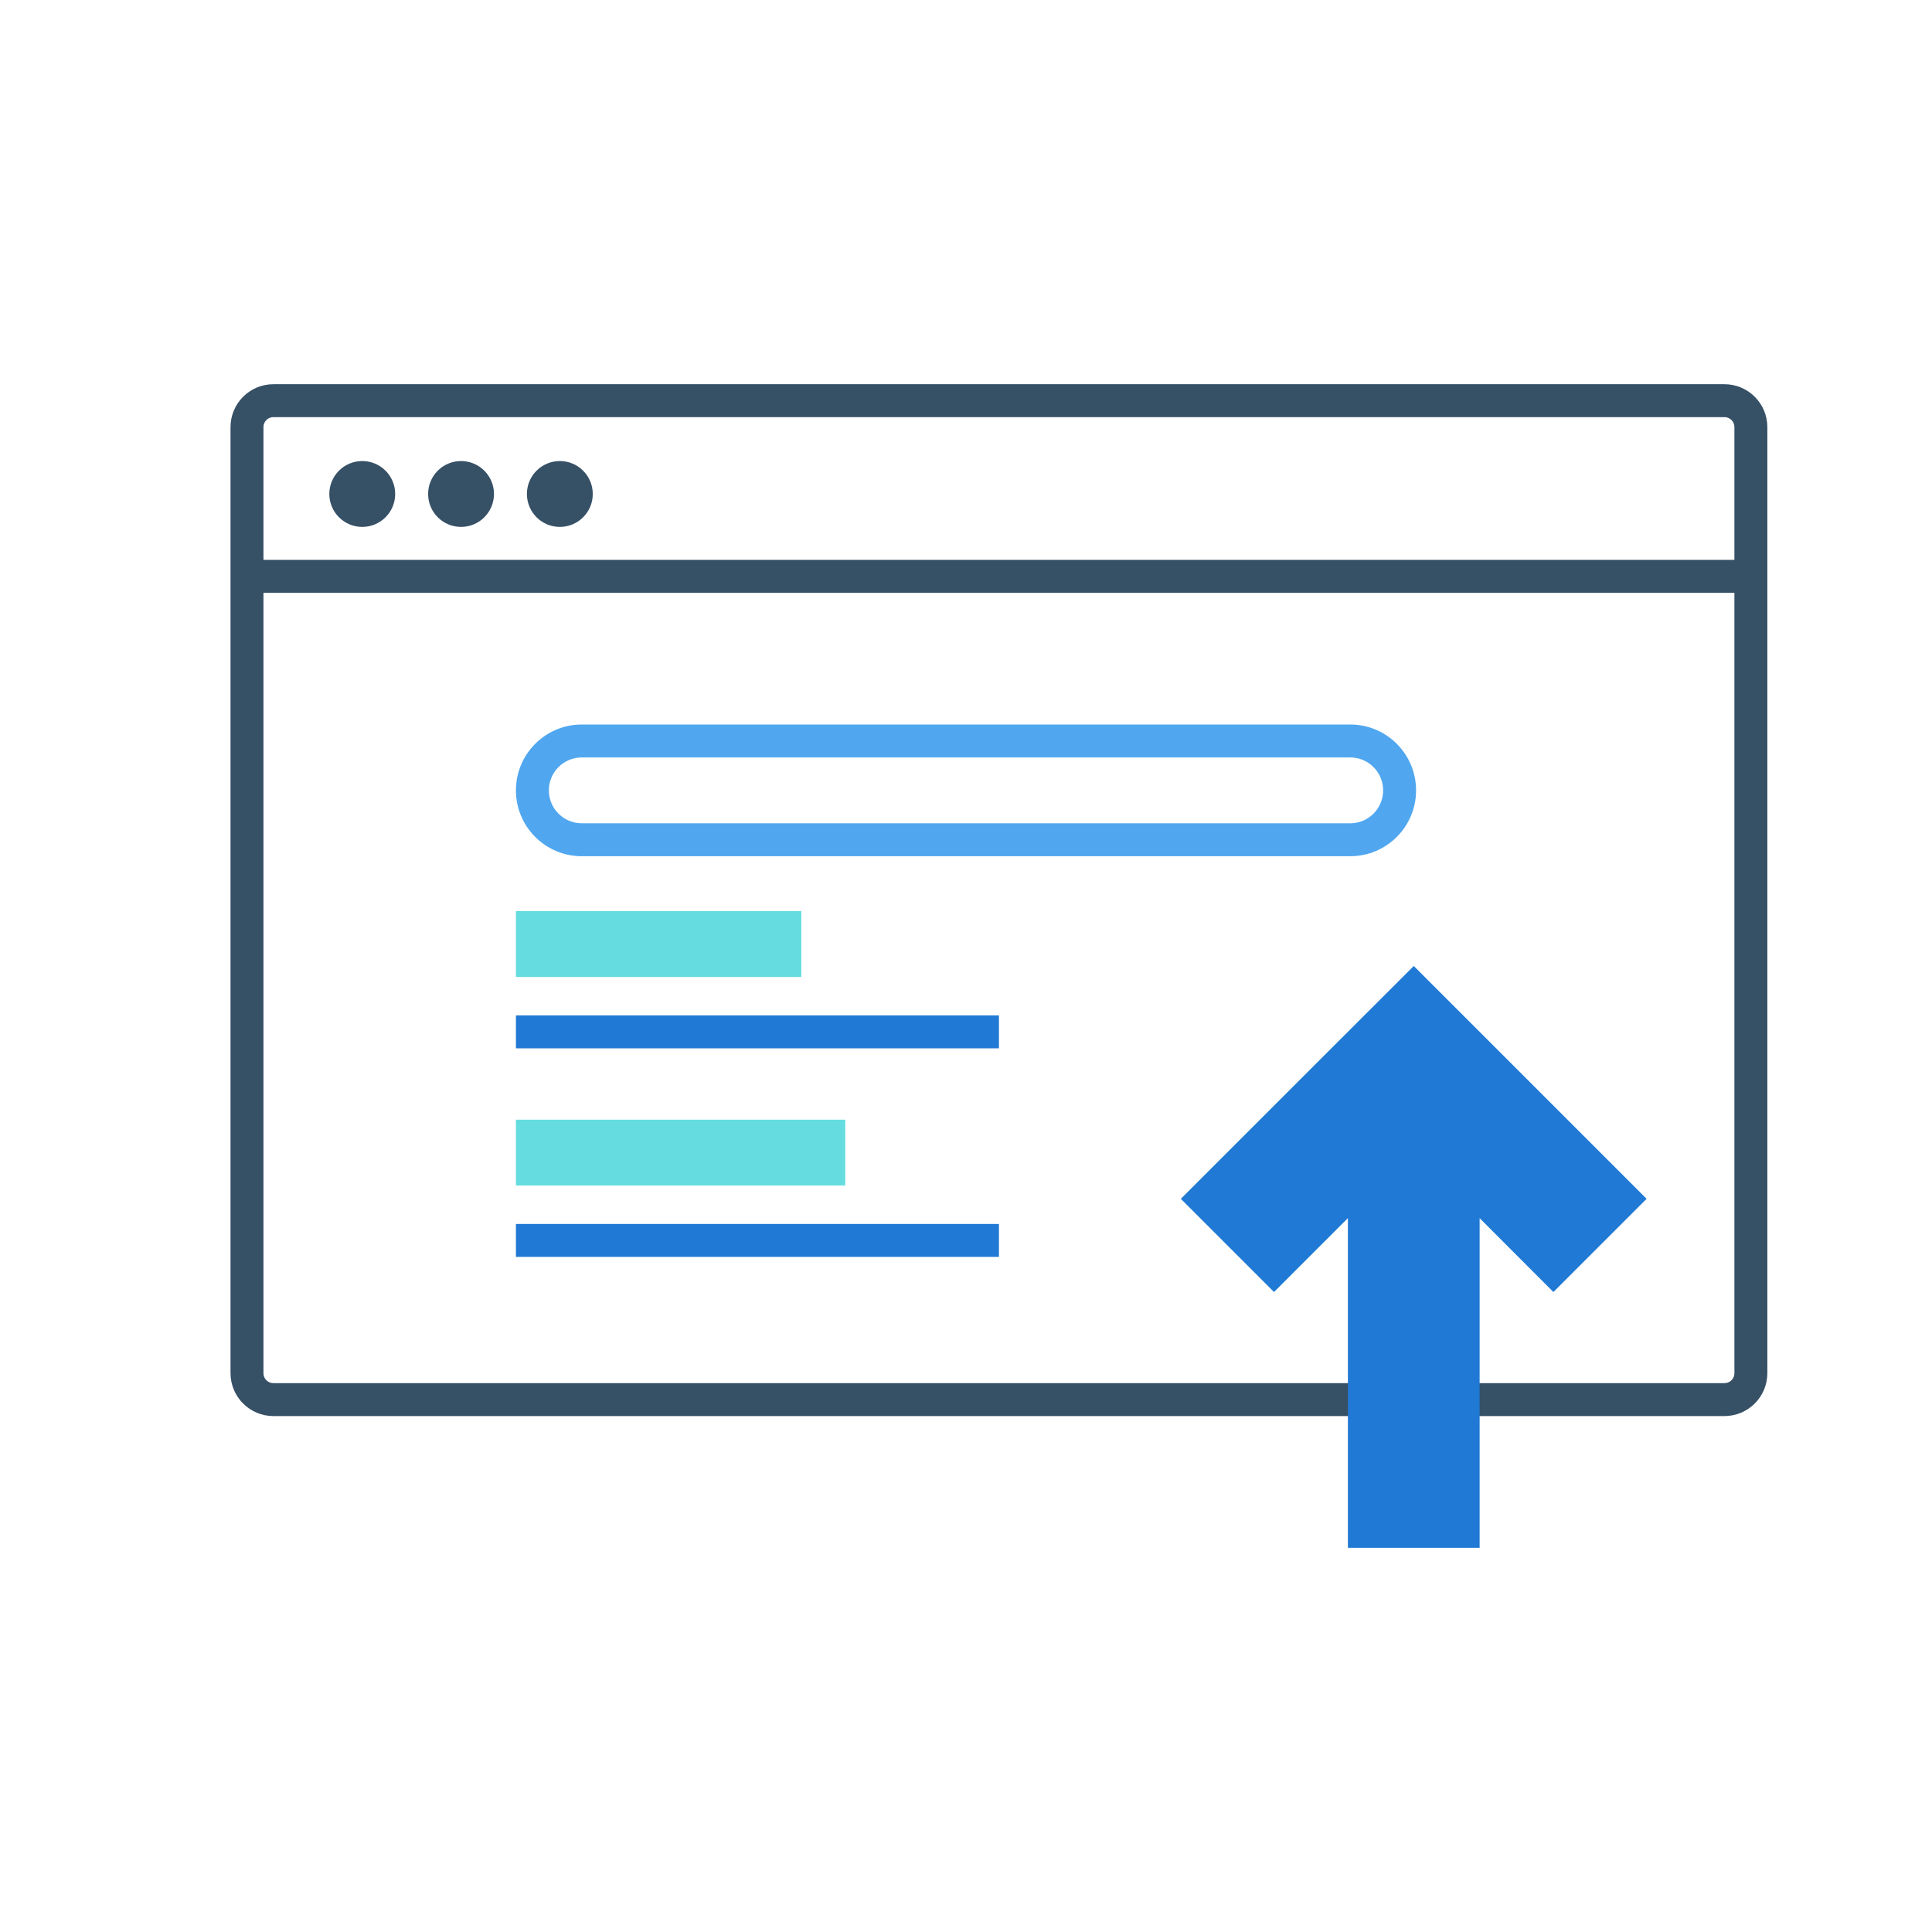
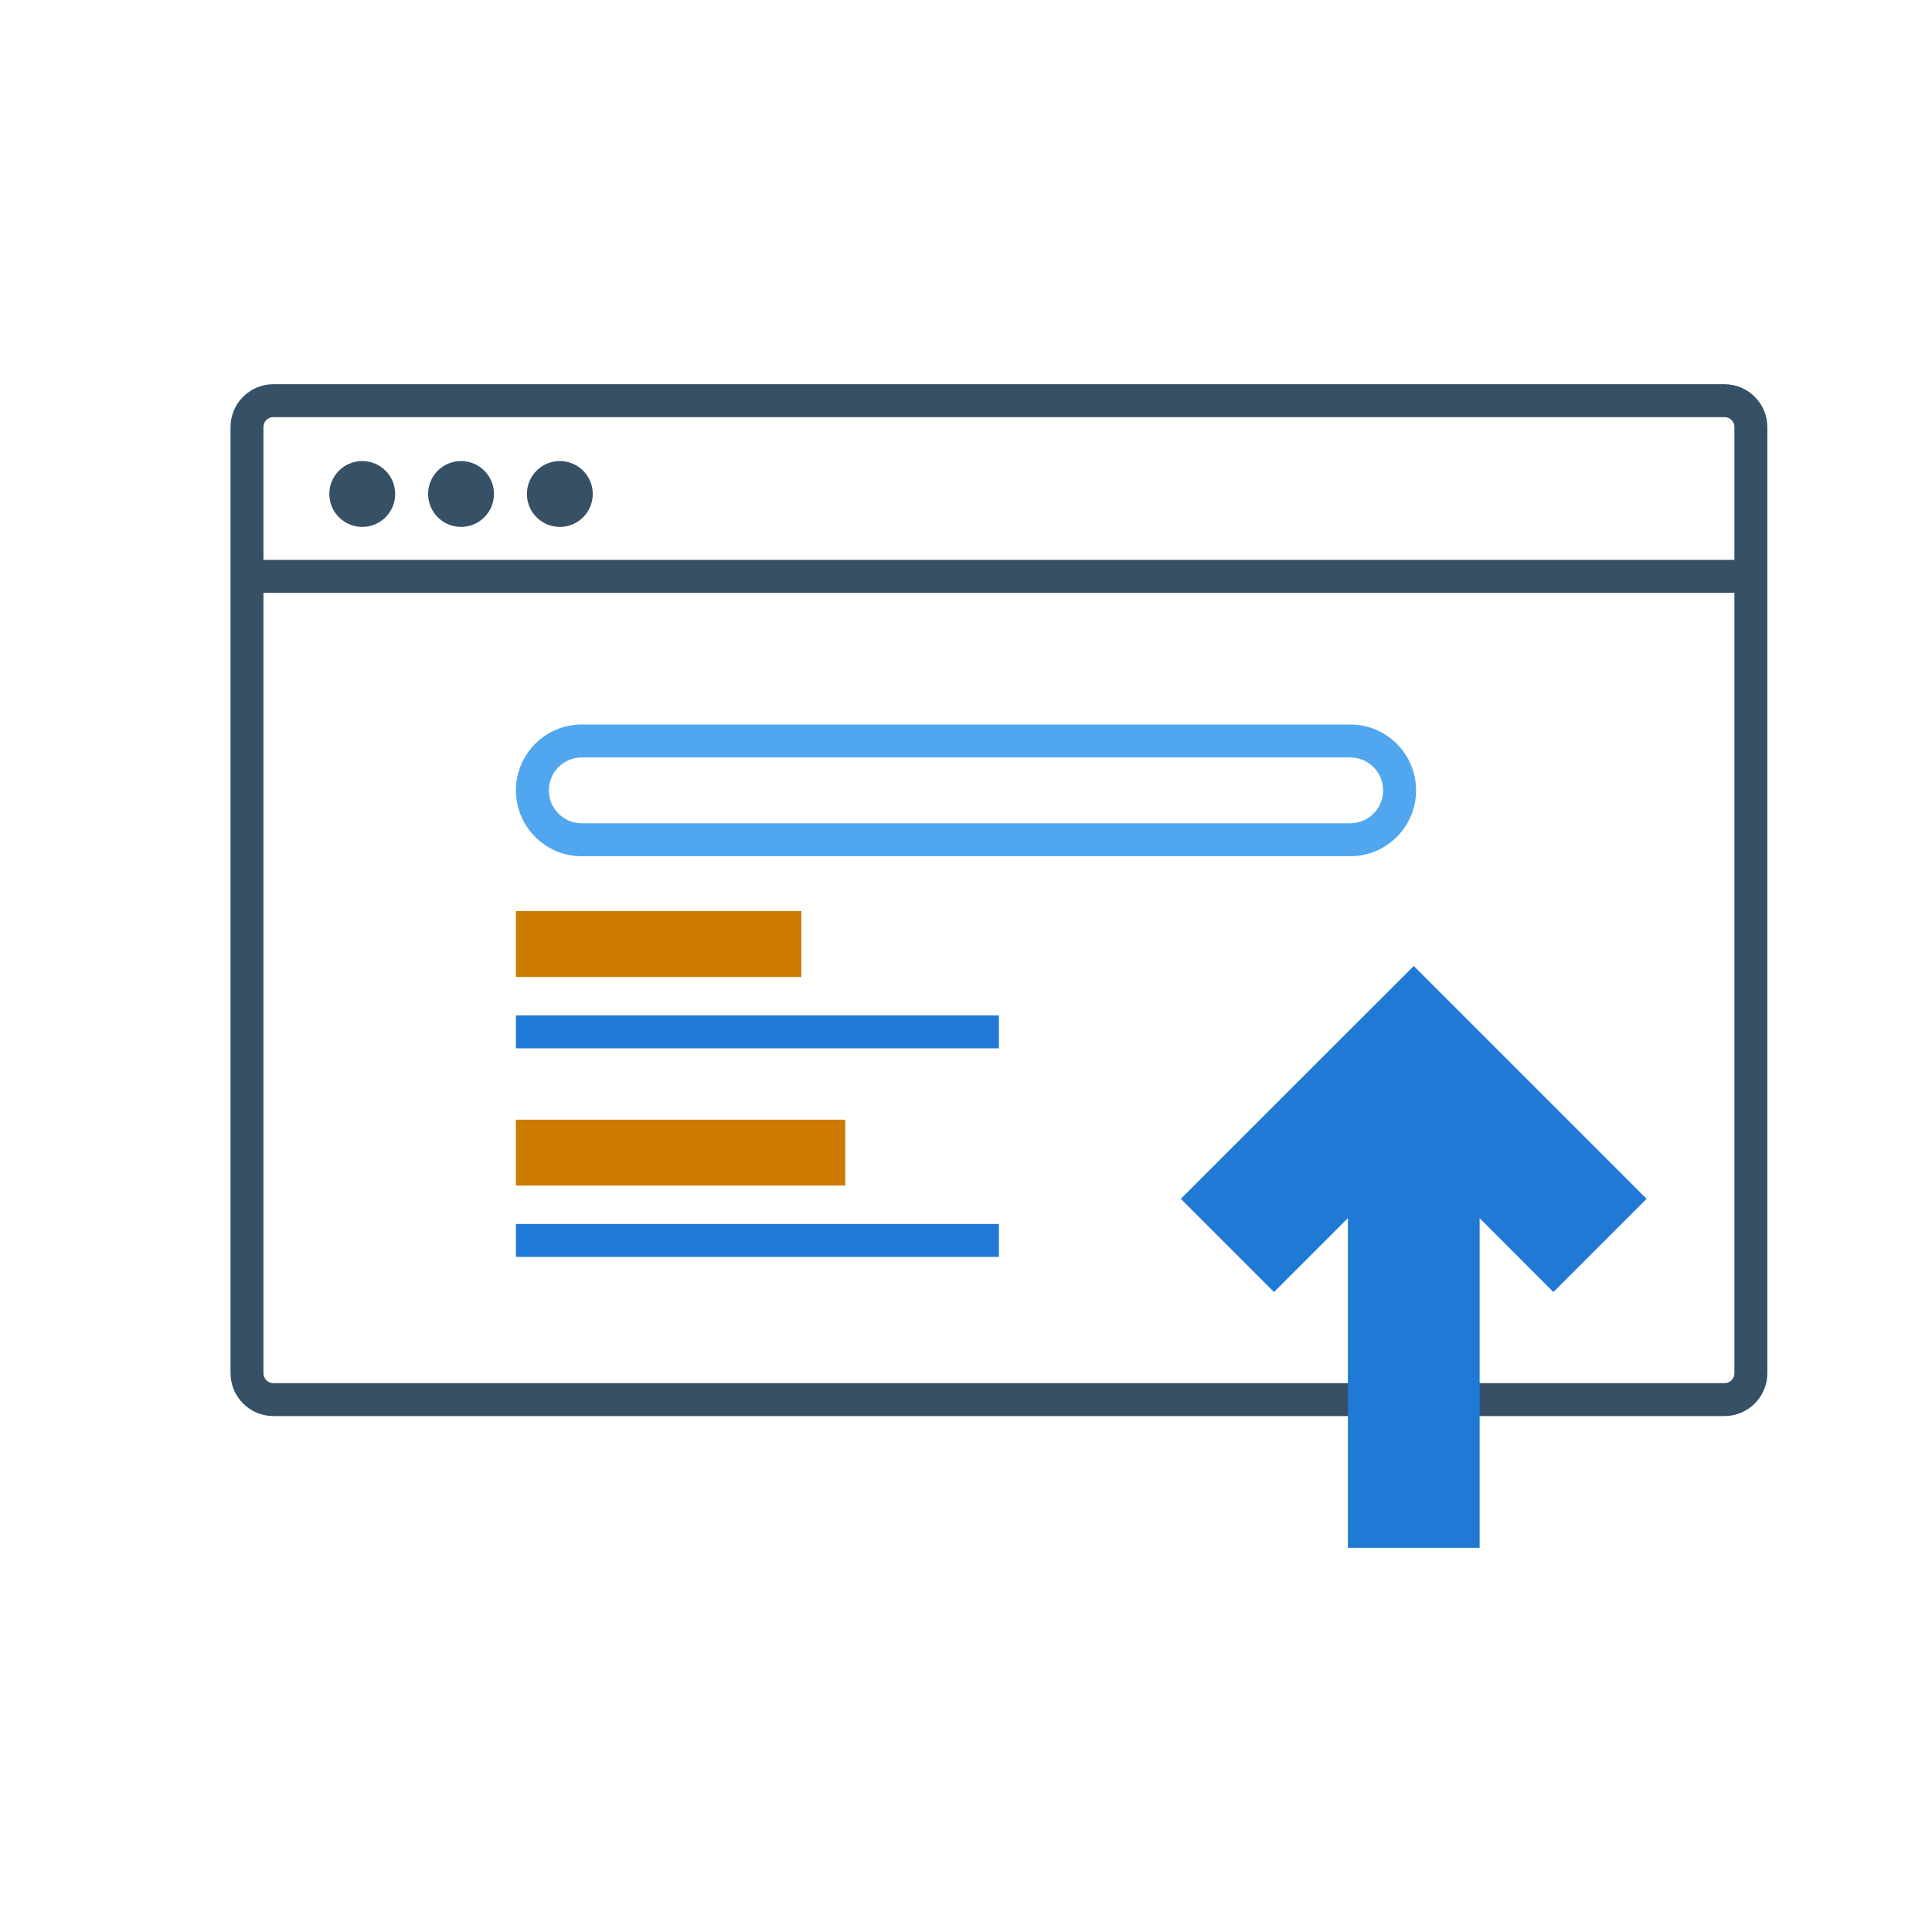
<svg xmlns="http://www.w3.org/2000/svg" viewBox="0 0 176 176">
  <defs>
-     <style>.cls-1{fill:none;}.cls-2{fill:#365066;}.cls-3{fill:#65dde0;}.cls-4{fill:#2079d4;}.cls-5{fill:#50a7ef;}</style>
+     <style>.cls-1{fill:none;}.cls-2{fill:#365066;}.cls-3{fill:#CC7A00;}.cls-4{fill:#2079d4;}.cls-5{fill:#50a7ef;}</style>
  </defs>
  <g id="kit_analitics">
    <rect class="cls-1" width="176" height="176" />
    <circle class="cls-2" cx="33" cy="45" r="3" />
    <circle class="cls-2" cx="42" cy="45" r="3" />
    <circle class="cls-2" cx="51" cy="45" r="3" />
    <path class="cls-2" d="M157.1,35H24.9A3.91,3.91,0,0,0,21,38.9v86.2a3.91,3.91,0,0,0,3.9,3.9H157.1a3.91,3.91,0,0,0,3.9-3.9V38.9A3.91,3.91,0,0,0,157.1,35Zm.9,90.1a.9.9,0,0,1-.9.9H24.9a.9.9,0,0,1-.9-.9V54H158ZM158,51H24V38.9a.9.9,0,0,1,.9-.9H157.1a.9.9,0,0,1,.9.9Z" />
    <rect class="cls-3" x="47" y="83" width="26" height="6" />
    <rect class="cls-4" x="47" y="92.5" width="44" height="3" />
    <rect class="cls-3" x="47" y="102" width="30" height="6" />
    <rect class="cls-4" x="47" y="111.5" width="44" height="3" />
    <path class="cls-5" d="M123,69a3,3,0,0,1,0,6H53a3,3,0,0,1,0-6h70m0-3H53a6,6,0,0,0,0,12h70a6,6,0,0,0,0-12Z" />
    <polygon class="cls-4" points="150 109.21 137.27 96.48 128.79 88 120.3 96.48 107.57 109.21 116.06 117.7 122.79 110.97 122.79 141 134.79 141 134.79 110.97 141.51 117.7 150 109.21" />
  </g>
</svg>
